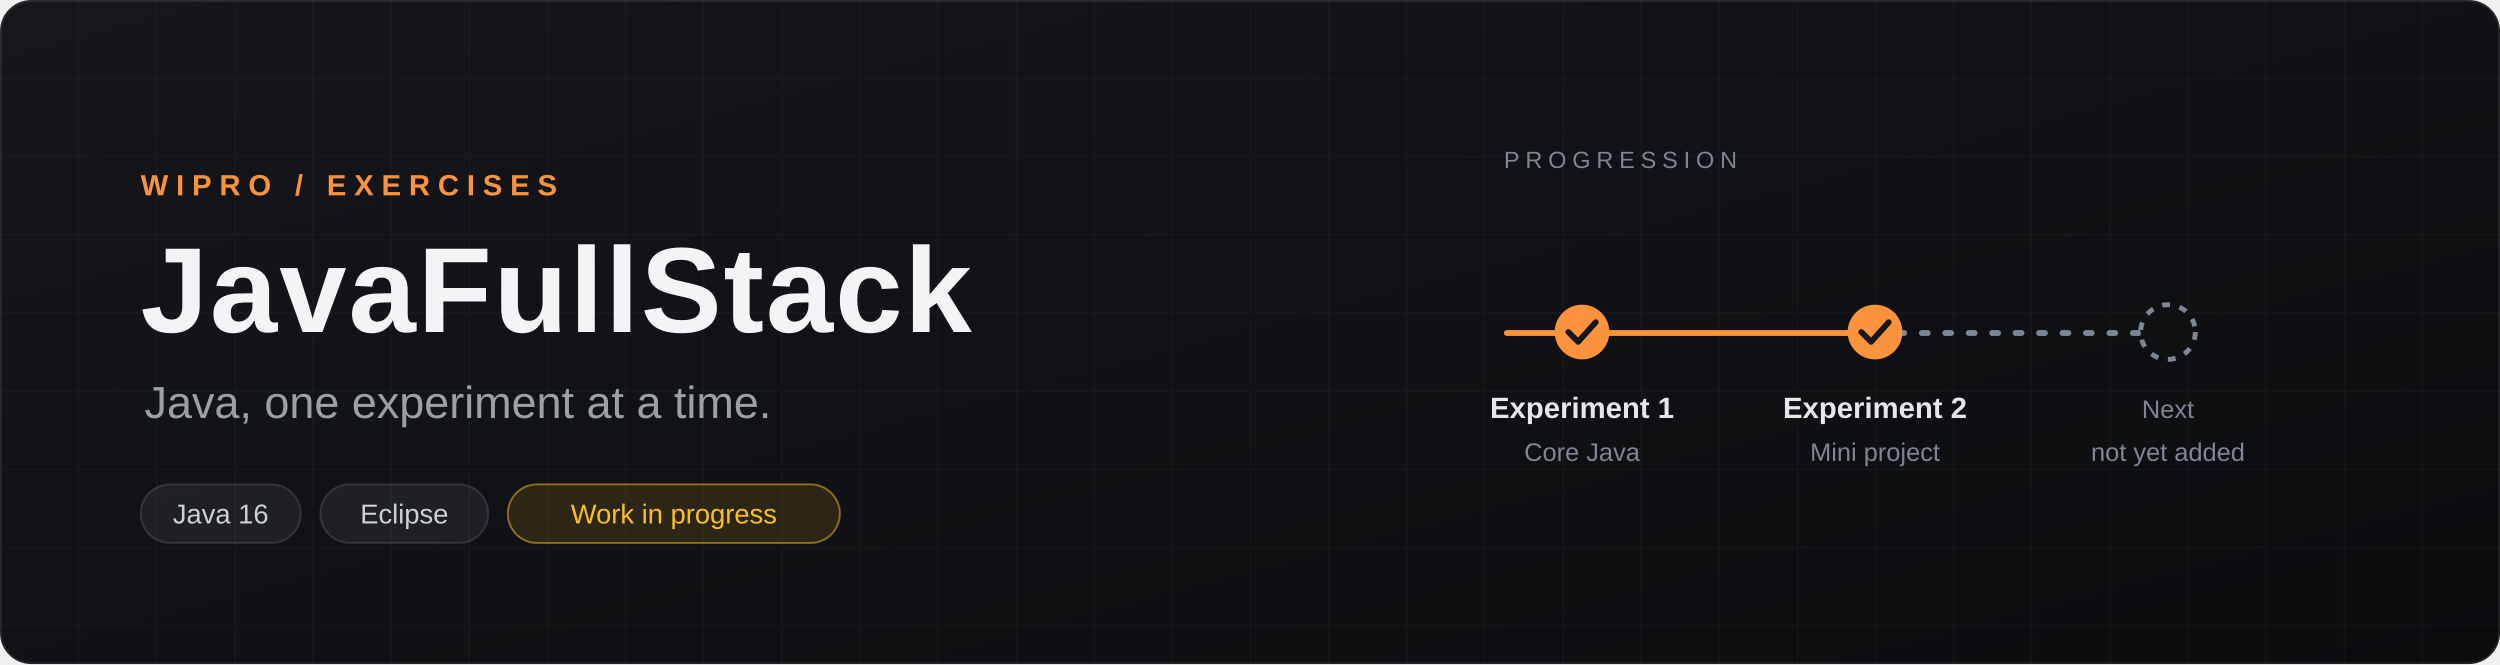
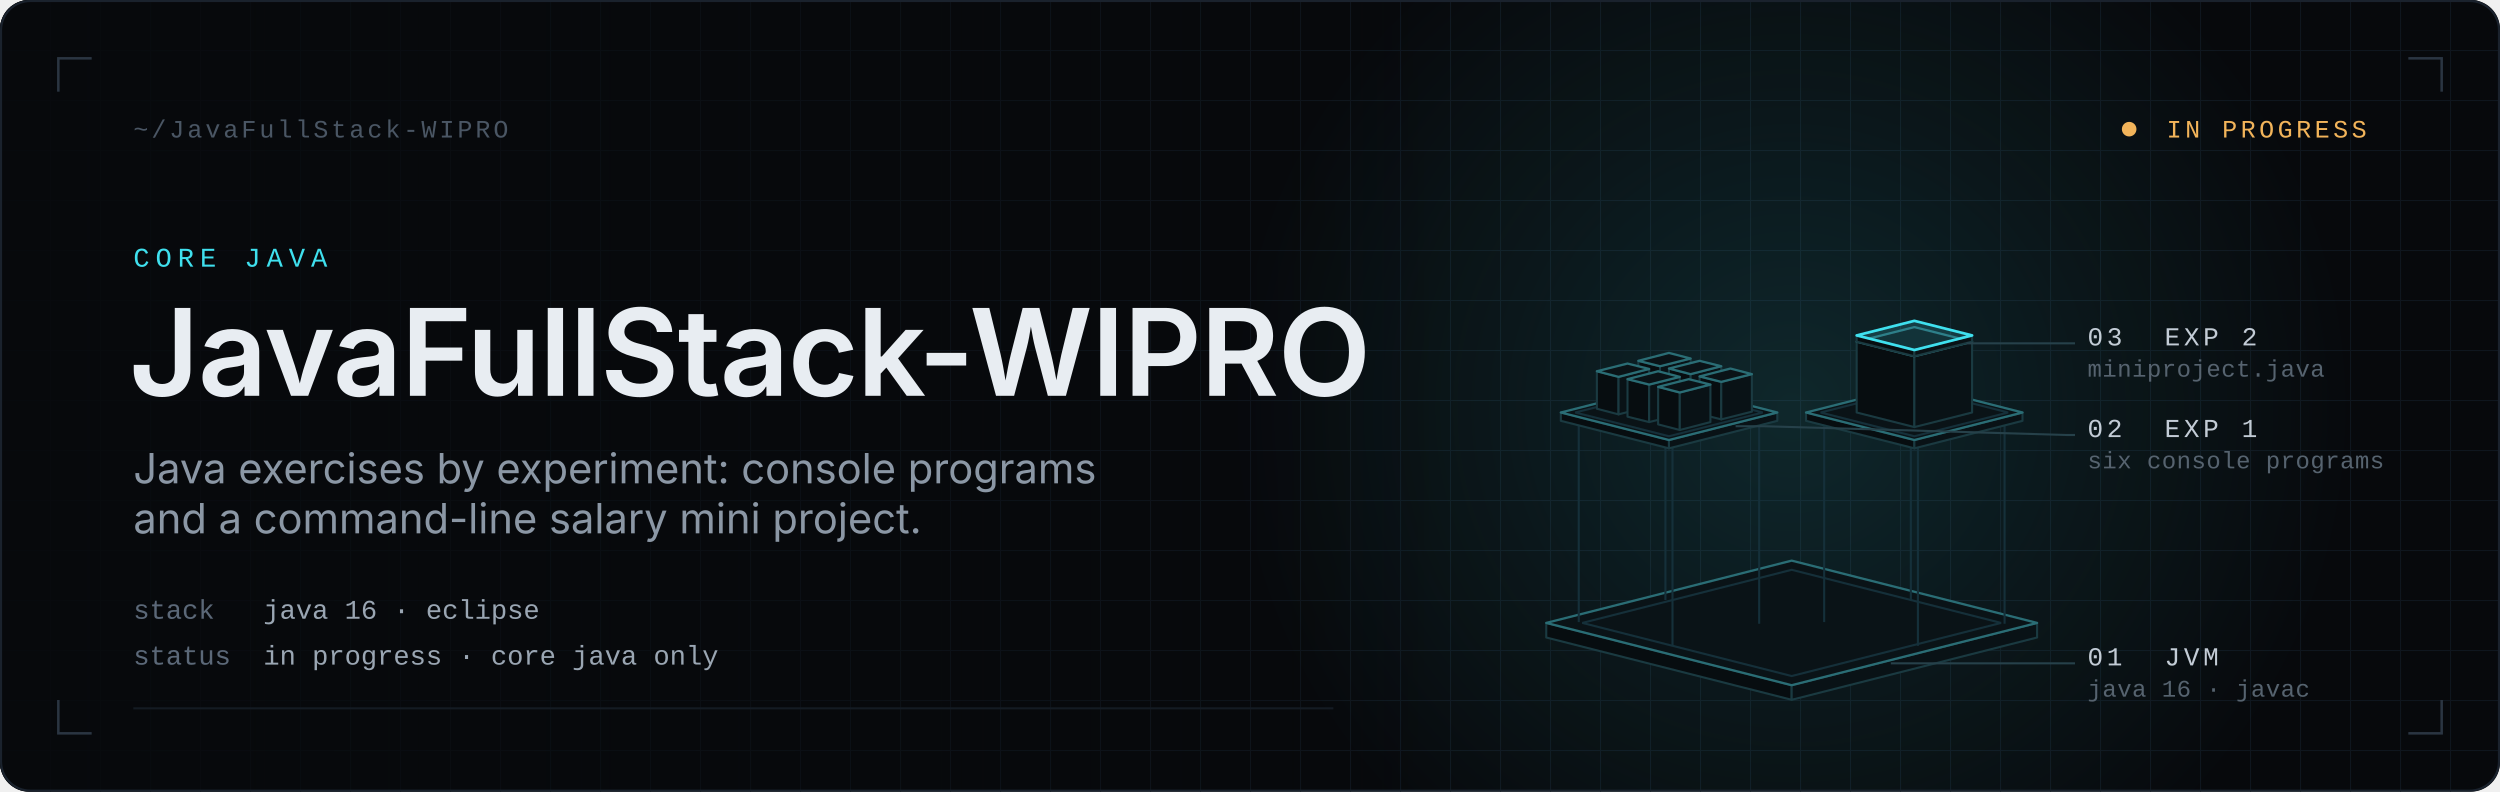
- <svg xmlns="http://www.w3.org/2000/svg" viewBox="0 0 1280 340" width="1280" height="340" role="img" aria-labelledby="t d">
+ <svg xmlns="http://www.w3.org/2000/svg" viewBox="0 0 1200 380" width="1200" height="380" role="img" aria-labelledby="t">
  <defs>
-     <linearGradient id="bg" x1="0" y1="0" x2="1" y2="1">
-       <stop offset="0" stop-color="#16171b" />
-       <stop offset="1" stop-color="#0b0c0e" />
+     <pattern id="grid" width="24" height="24" patternUnits="userSpaceOnUse">
+       <path d="M24 0H0V24" fill="none" stroke="#0f161e" stroke-width="1" />
+     </pattern>
+     <radialGradient id="glow" cx="860" cy="196" r="270" gradientUnits="userSpaceOnUse">
+       <stop offset="0" stop-color="#3fe0ee" stop-opacity=".14" />
+       <stop offset="1" stop-color="#3fe0ee" stop-opacity="0" />
+     </radialGradient>
+     <linearGradient id="fade" x1="0" x2="1">
+       <stop offset="0" stop-color="#07090c" stop-opacity=".92" />
+       <stop offset=".5" stop-color="#07090c" stop-opacity=".55" />
+       <stop offset="1" stop-color="#07090c" stop-opacity="0" />
    </linearGradient>
-     <pattern id="grid" width="40" height="40" patternUnits="userSpaceOnUse">
-       <path d="M40 0H0V40" fill="none" stroke="#ffffff" stroke-opacity="0.035" />
-     </pattern>
+     <clipPath id="frame">
+       <rect width="1200" height="380" rx="14" />
+     </clipPath>
  </defs>
-   <rect width="1280" height="340" rx="16" fill="url(#bg)" />
-   <rect width="1280" height="340" rx="16" fill="url(#grid)" />
-   <rect x="0.5" y="0.5" width="1279" height="339" rx="15.5" fill="none" stroke="#ffffff" stroke-opacity="0.08" />
-   <g font-family="'Segoe UI', 'Helvetica Neue', Arial, sans-serif">
-     <text x="72" y="100" font-size="15" letter-spacing="4" fill="#fb923c" font-weight="600">WIPRO / EXERCISES</text>
-     <text x="72" y="170" font-size="62" letter-spacing="1" fill="#f3f4f6" font-weight="700">JavaFullStack</text>
-     <text x="74" y="214" font-size="23" fill="#9aa0a8">Java, one experiment at a time.</text>
-     <g font-size="14" fill="#cdd1d6">
-       <rect x="72" y="248" width="82" height="30" rx="15" fill="#ffffff" fill-opacity="0.06" stroke="#ffffff" stroke-opacity="0.12" />
-       <text x="113" y="268" text-anchor="middle">Java 16</text>
-       <rect x="164" y="248" width="86" height="30" rx="15" fill="#ffffff" fill-opacity="0.06" stroke="#ffffff" stroke-opacity="0.12" />
-       <text x="207" y="268" text-anchor="middle">Eclipse</text>
-       <rect x="260" y="248" width="170" height="30" rx="15" fill="#fbbf24" fill-opacity="0.12" stroke="#fbbf24" stroke-opacity="0.5" />
-       <text x="345" y="268" text-anchor="middle" fill="#fbbf24">Work in progress</text>
-     </g>
+   <style>
+     .sans { font-family: 'Inter', 'Segoe UI', 'Helvetica Neue', Helvetica, Arial, sans-serif; }
+     .mono { font-family: 'JetBrains Mono', 'SFMono-Regular', 'Cascadia Code', Consolas, 'Liberation Mono', Menlo, monospace; }
+     .face { fill: #0a1317; stroke: #2a6d75; stroke-width: 1.1; stroke-linejoin: round; }
+     .hl { fill: rgba(63, 224, 238, .16); stroke: #3fe0ee; stroke-width: 1.3; stroke-linejoin: round; }
+     .inner { fill: none; stroke: #15303a; stroke-width: 1; }
+     .side-l { fill: #070d10; stroke: #1a3a41; stroke-width: 1; stroke-linejoin: round; }
+     .side-r { fill: #091216; stroke: #1a3a41; stroke-width: 1; stroke-linejoin: round; }
+     .wire { stroke: #2a6d75; stroke-width: 1.3; fill: none; }
+     .bar { stroke: #3fe0ee; stroke-width: 1.8; stroke-linecap: round; fill: none; }
+     .spine { stroke: #26414a; stroke-width: 1; fill: none; }
+     .lead { stroke: #26414a; stroke-width: 1; fill: none; }
+     .name { font-size: 12.5px; fill: #c3ccd6; letter-spacing: .14em; }
+     .sub { font-size: 11.5px; fill: #56636f; letter-spacing: .02em; }
+   </style>
+   <g clip-path="url(#frame)">
+     <rect width="1200" height="380" fill="#07090c" />
+     <rect width="1200" height="380" fill="url(#grid)" />
+     <rect width="1200" height="380" fill="url(#glow)" />
+     <rect width="700" height="380" fill="url(#fade)" />
  </g>
-   <g transform="translate(770 0)">
-     <g font-family="'Segoe UI', 'Helvetica Neue', Arial, sans-serif" font-size="12" letter-spacing="3" fill="#7b8794">
-       <text x="0" y="86">PROGRESSION</text>
-     </g>
-     <rect x="0" y="169" width="190" height="3" rx="1.5" fill="#fb923c" />
-     <path d="M190 170.5 H330" stroke="#7b8794" stroke-width="3" stroke-dasharray="3 9" stroke-linecap="round" />
-     <circle cx="40" cy="170" r="14" fill="#fb923c" />
-     <path d="M33 170 l5 5 l9 -10" fill="none" stroke="#16171b" stroke-width="3" stroke-linecap="round" stroke-linejoin="round" />
-     <circle cx="190" cy="170" r="14" fill="#fb923c" />
-     <path d="M183 170 l5 5 l9 -10" fill="none" stroke="#16171b" stroke-width="3" stroke-linecap="round" stroke-linejoin="round" />
-     <circle cx="340" cy="170" r="14" fill="#0f1012" stroke="#7b8794" stroke-width="2.5" stroke-dasharray="4 5" />
-     <g font-family="'Segoe UI', 'Helvetica Neue', Arial, sans-serif" font-size="15" fill="#e5e7eb" text-anchor="middle" font-weight="600">
-       <text x="40" y="214">Experiment 1</text>
-       <text x="190" y="214">Experiment 2</text>
-     </g>
-     <g font-family="'Segoe UI', 'Helvetica Neue', Arial, sans-serif" font-size="13" fill="#7b8794" text-anchor="middle">
-       <text x="40" y="236">Core Java</text>
-       <text x="190" y="236">Mini project</text>
-       <text x="340" y="214">Next</text>
-       <text x="340" y="236">not yet added</text>
-     </g>
+   <rect x=".5" y=".5" width="1199" height="379" rx="14" fill="none" stroke="#1a222d" />
+   <g stroke="#2a3542" stroke-width="1.2" fill="none">
+     <path d="M28 44V28H44M1156 28H1172V44M1172 336V352H1156M44 352H28V336" />
+   </g>
+   <path d="M64 340H640" stroke="#141b23" />
+   <text class="mono" x="64" y="66" font-size="12" fill="#4a5664" letter-spacing=".12em">~/JavaFullStack-WIPRO</text>
+   <text class="mono" x="64" y="128" font-size="13" fill="#3fe0ee" letter-spacing=".22em">CORE JAVA</text>
+   <text class="sans" x="62" y="190" font-size="58" font-weight="600" fill="#e8edf2" letter-spacing="-.01em" textLength="601" lengthAdjust="spacingAndGlyphs">JavaFullStack-WIPRO</text>
+   <text class="sans" x="64" y="232" font-size="20" fill="#8b97a5">Java exercises by experiment: console programs</text>
+   <text class="sans" x="64" y="256" font-size="20" fill="#8b97a5">and a command-line salary mini project.</text>
+   <g class="mono" font-size="13" fill="#5b6878">
+     <text x="64" y="297">stack   <tspan fill="#9aa6b3">java 16 · eclipse</tspan>
+     </text>
+     <text x="64" y="319">status  <tspan fill="#9aa6b3">in progress · core java only</tspan>
+     </text>
+   </g>
+   <g class="mono" font-size="12" letter-spacing=".14em" fill="#f2b45a">
+     <circle cx="1022" cy="62" r="3.5" fill="#f2b45a" />
+     <text x="1136" y="66" text-anchor="end">IN PROGRESS</text>
+   </g>
+   <g>
+     <polygon points="742.2,299.0 860.0,328.9 860.0,335.9 742.2,306.0" class="side-l" />
+     <polygon points="977.8,299.0 860.0,328.9 860.0,335.9 977.8,306.0" class="side-r" />
+     <polygon points="860.0,269.1 977.8,299.0 860.0,328.9 742.2,299.0" class="face" />
+     <polygon points="860.0,273.5 960.5,299.0 860.0,324.5 759.5,299.0" class="inner" />
+     <path d="M799.4 288.0L799.4 191.0" class="inner" />
+     <path d="M844.4 299.4L844.4 202.4" class="inner" />
+     <path d="M757.8 298.6L757.8 201.6" class="inner" />
+     <path d="M802.8 310.0L802.8 213.0" class="inner" />
+     <path d="M917.2 288.0L917.2 191.0" class="inner" />
+     <path d="M962.2 299.4L962.2 202.4" class="inner" />
+     <path d="M875.6 298.6L875.6 201.6" class="inner" />
+     <path d="M920.6 310.0L920.6 213.0" class="inner" />
+     <polygon points="749.2,198.0 801.1,211.2 801.1,215.2 749.2,202.0" class="side-l" />
+     <polygon points="853.1,198.0 801.1,211.2 801.1,215.2 853.1,202.0" class="side-r" />
+     <polygon points="801.1,184.8 853.1,198.0 801.1,211.2 749.2,198.0" class="face" />
+     <polygon points="801.1,186.6 846.1,198.0 801.1,209.4 756.1,198.0" class="inner" />
+     <polygon points="786.4,173.2 796.8,175.8 796.8,193.8 786.4,191.2" class="side-l" />
+     <polygon points="811.5,172.1 796.8,175.8 796.8,193.8 811.5,190.1" class="side-r" />
+     <polygon points="801.1,169.4 811.5,172.1 796.8,175.8 786.4,173.2" class="face" />
+     <polygon points="766.5,178.2 776.9,180.9 776.9,198.9 766.5,196.2" class="side-l" />
+     <polygon points="791.6,177.1 776.9,180.9 776.9,198.9 791.6,195.1" class="side-r" />
+     <polygon points="781.2,174.5 791.6,177.1 776.9,180.9 766.5,178.2" class="face" />
+     <polygon points="801.1,176.9 811.5,179.6 811.5,197.6 801.1,194.9" class="side-l" />
+     <polygon points="826.2,175.8 811.5,179.6 811.5,197.6 826.2,193.8" class="side-r" />
+     <polygon points="815.8,173.2 826.2,175.8 811.5,179.6 801.1,176.9" class="face" />
+     <polygon points="781.2,182.0 791.6,184.6 791.6,202.6 781.2,200.0" class="side-l" />
+     <polygon points="806.3,180.9 791.6,184.6 791.6,202.6 806.3,198.9" class="side-r" />
+     <polygon points="795.9,178.2 806.3,180.9 791.6,184.6 781.2,182.0" class="face" />
+     <polygon points="815.8,180.7 826.2,183.3 826.2,201.3 815.8,198.7" class="side-l" />
+     <polygon points="840.9,179.6 826.2,183.3 826.2,201.3 840.9,197.6" class="side-r" />
+     <polygon points="830.6,176.9 840.9,179.6 826.2,183.3 815.8,180.7" class="face" />
+     <polygon points="795.9,185.7 806.3,188.4 806.3,206.4 795.9,203.7" class="side-l" />
+     <polygon points="821.0,184.6 806.3,188.4 806.3,206.4 821.0,202.6" class="side-r" />
+     <polygon points="810.6,182.0 821.0,184.6 806.3,188.4 795.9,185.7" class="face" />
+     <polygon points="866.9,198.0 918.9,211.2 918.9,215.2 866.9,202.0" class="side-l" />
+     <polygon points="970.8,198.0 918.9,211.2 918.9,215.2 970.8,202.0" class="side-r" />
+     <polygon points="918.9,184.8 970.8,198.0 918.9,211.2 866.9,198.0" class="face" />
+     <polygon points="918.9,186.6 963.9,198.0 918.9,209.4 873.9,198.0" class="inner" />
+     <polygon points="891.2,164.0 918.9,171.0 918.9,205.0 891.2,198.0" class="side-l" />
+     <polygon points="946.6,164.0 918.9,171.0 918.9,205.0 946.6,198.0" class="side-r" />
+     <polygon points="918.9,157.0 946.6,164.0 918.9,171.0 891.2,164.0" class="face" />
+     <polygon points="891.2,161.0 918.9,168.0 918.9,171.0 891.2,164.0" class="side-l" />
+     <polygon points="946.6,161.0 918.9,168.0 918.9,171.0 946.6,164.0" class="side-r" />
+     <polygon points="918.9,154.0 946.6,161.0 918.9,168.0 891.2,161.0" class="hl" />
+   </g>
+   <g>
+     <path d="M943.9 164.8H957.9L992 164.8H996" class="lead" />
+     <text x="1002" y="165.8" class="mono name">03  EXP 2</text>
+     <text x="1002" y="180.8" class="mono sub">miniproject.java</text>
+   </g>
+   <g>
+     <path d="M833.1 204.6H847.1L992 208.8H996" class="lead" />
+     <text x="1002" y="209.8" class="mono name">02  EXP 1</text>
+     <text x="1002" y="224.8" class="mono sub">six console programs</text>
+   </g>
+   <g>
+     <path d="M907.6 318.4H921.6L992 318.4H996" class="lead" />
+     <text x="1002" y="319.4" class="mono name">01  JVM</text>
+     <text x="1002" y="334.4" class="mono sub">java 16 · javac</text>
  </g>
</svg>
